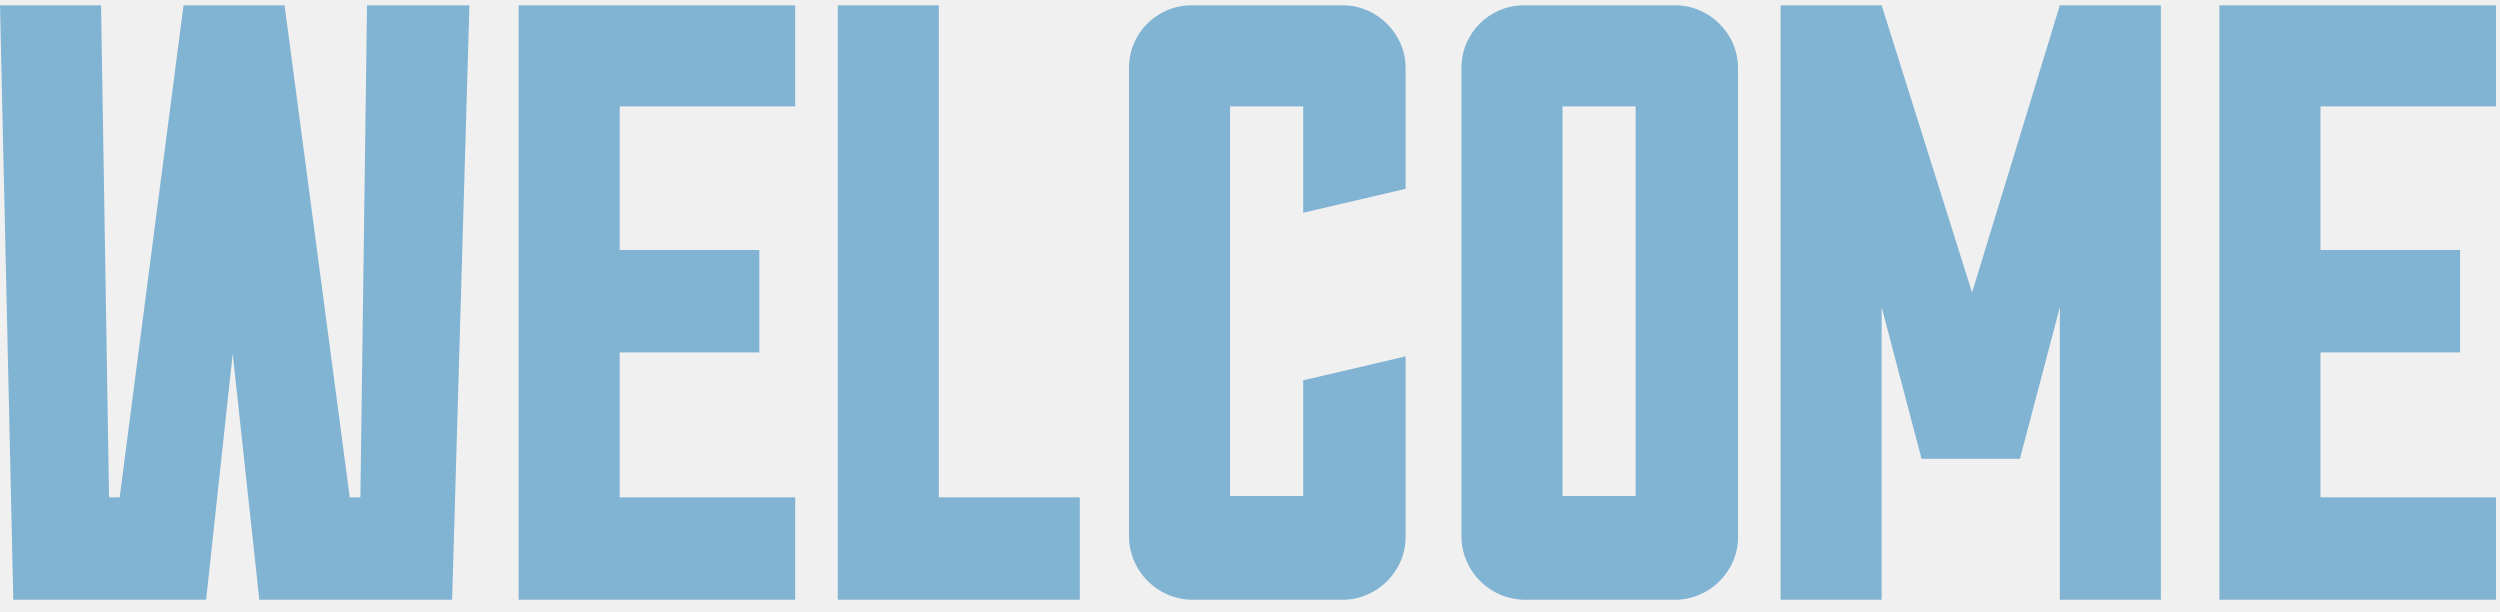
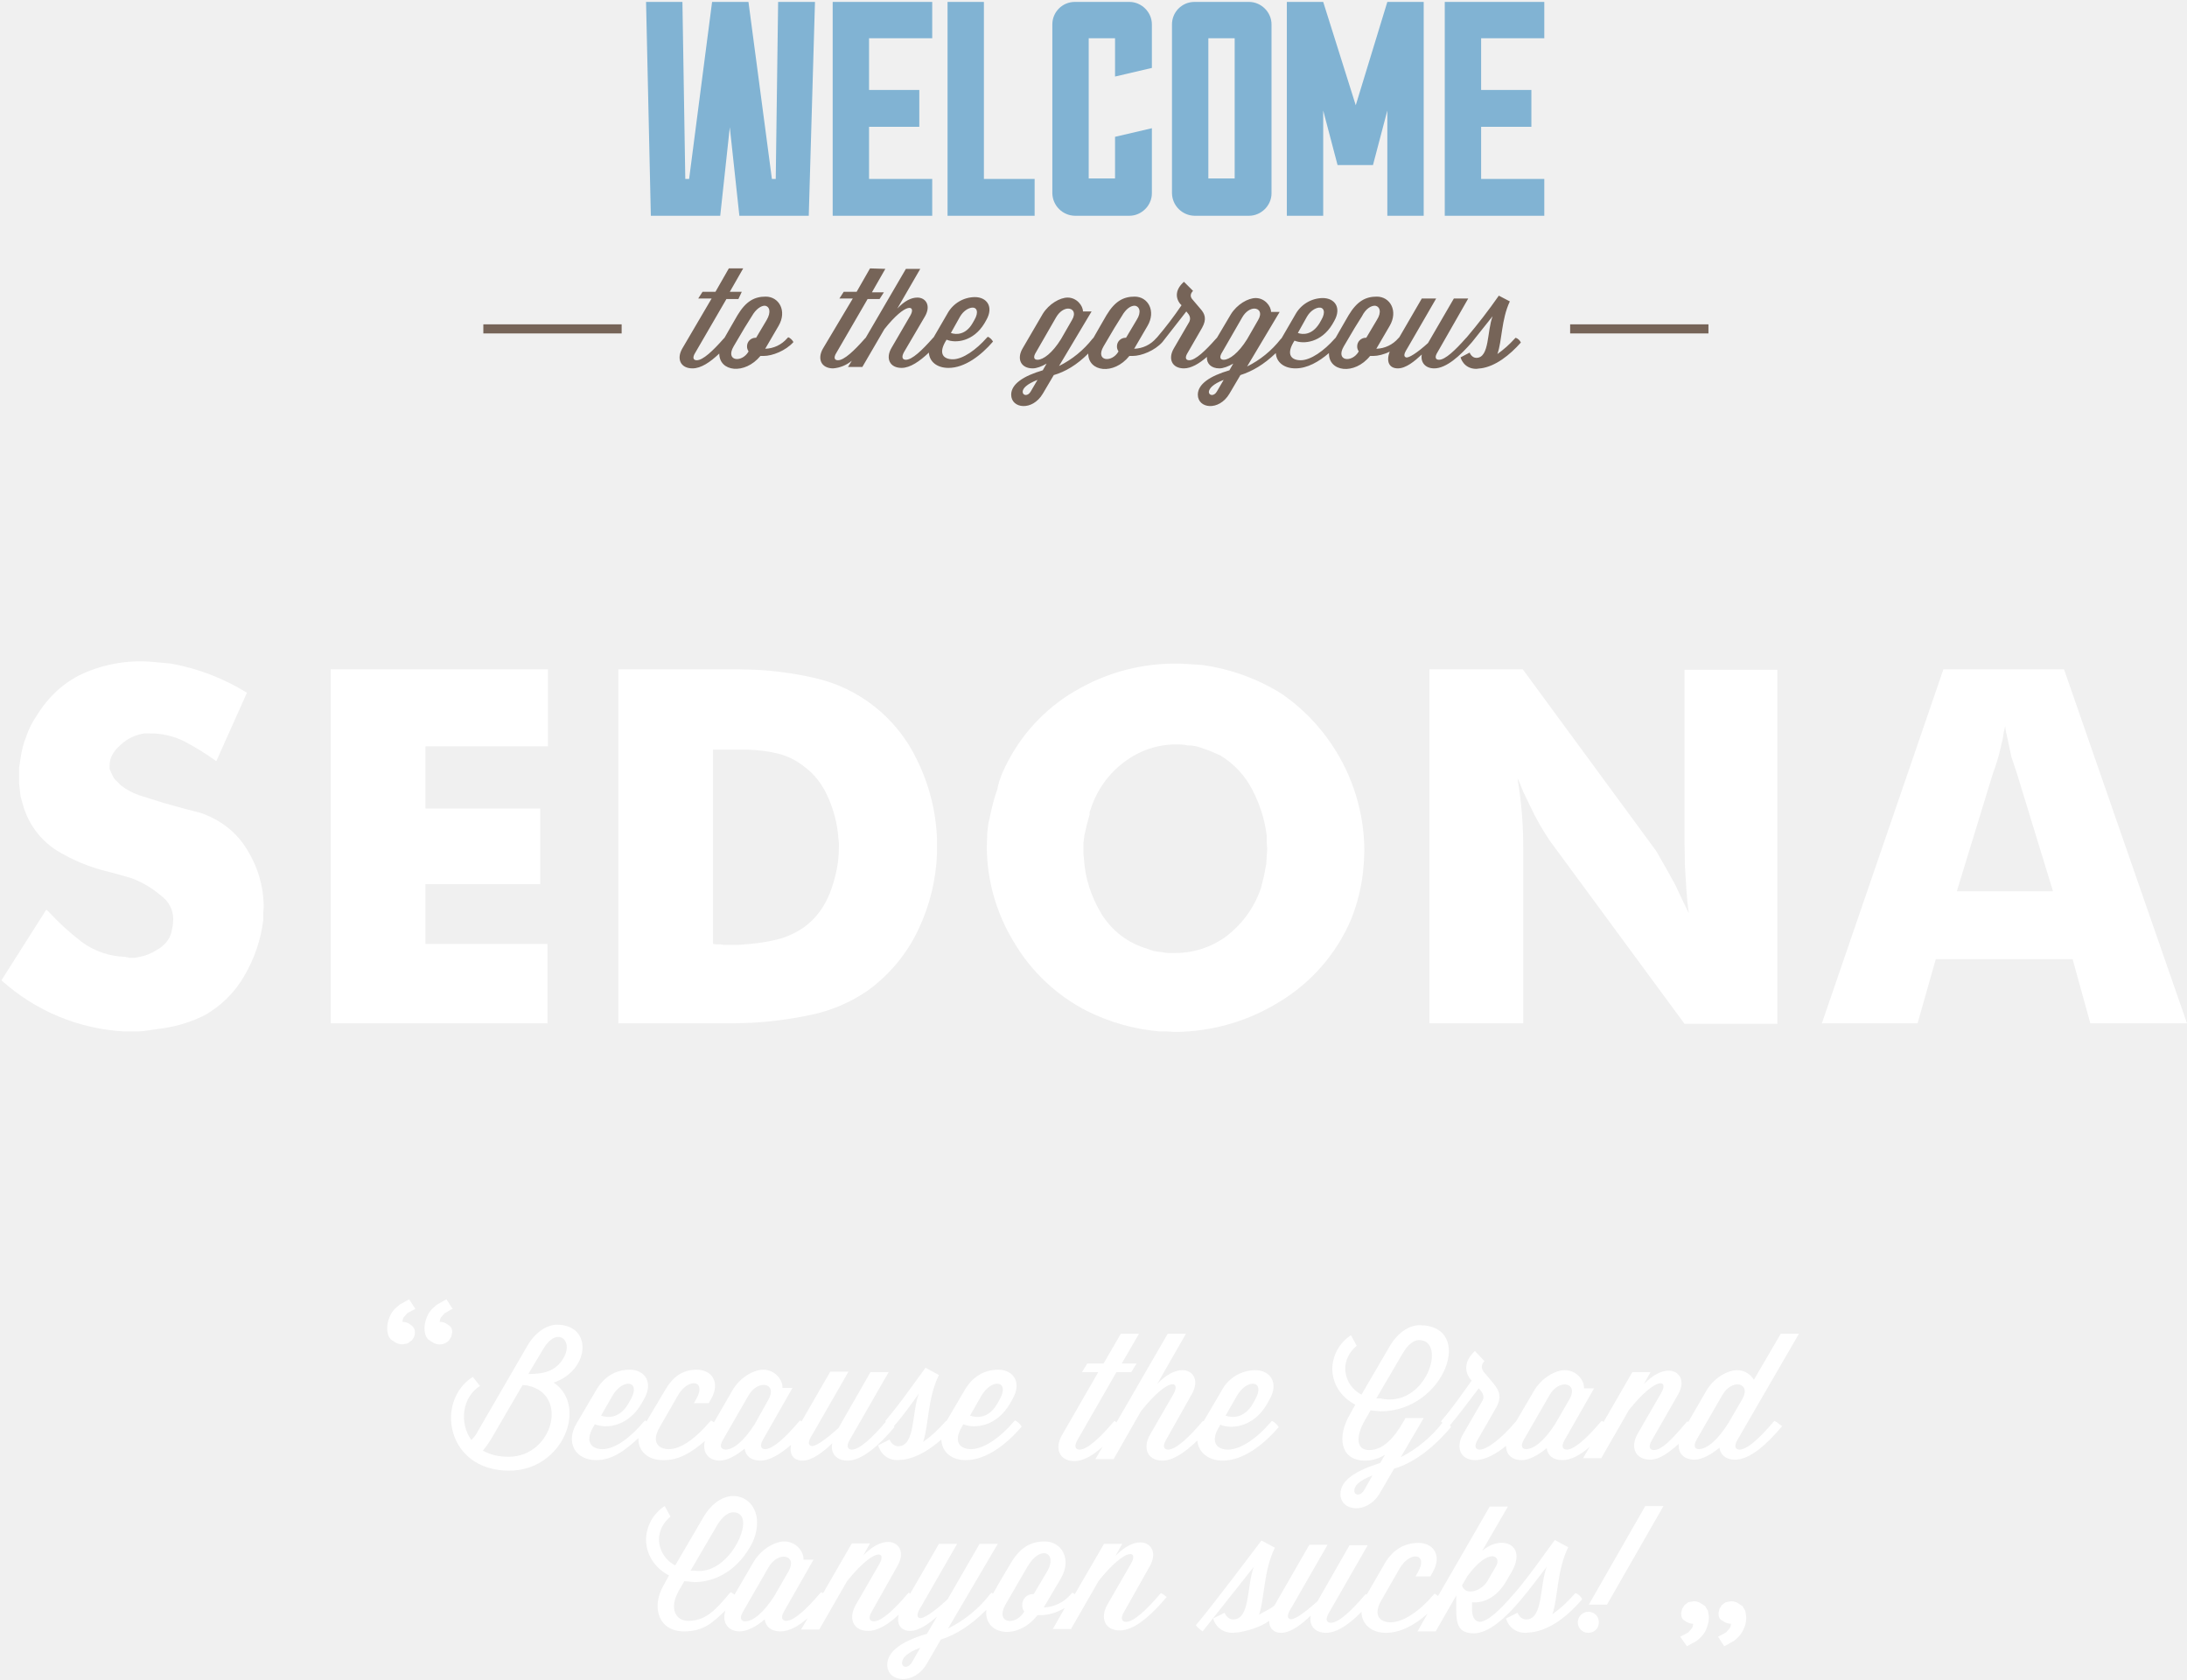
- <svg xmlns="http://www.w3.org/2000/svg" width="188" height="46" fill="none">
-   <path d="M187.7 37.4v7.7h-20.8V.4h20.8V8h-13.2v10.8H185v7.7h-10.5v10.9h13.2ZM154.9.4h7.6v44.7h-7.6v-22l-3 11.4h-7.4l-3-11.4v22h-7.6V.4h7.6l6.8 21.6L154.9.4ZM123 8h-5.5v29.3h5.5V8Zm3-7.6c2.5 0 4.7 2.1 4.7 4.7v35.3c0 2.6-2.2 4.7-4.7 4.7h-11.4a4.8 4.8 0 0 1-4.7-4.7V5.1c0-2.6 2.1-4.7 4.7-4.7H126ZM98 28.6l7.7-1.8v13.6c0 2.6-2.2 4.7-4.7 4.7H89.6a4.8 4.8 0 0 1-4.7-4.7V5.1c0-2.6 2.1-4.7 4.7-4.7H101c2.5 0 4.7 2.1 4.7 4.7v9.1L98 16V8h-5.5v29.3H98v-8.7Zm-16.8 8.8v7.7H63V.4h7.6v37h10.6Zm-21.4 0v7.7H39V.4h20.8V8H46.6v10.8h10.5v7.7H46.6v10.9h13.2ZM27.6.4h7.7L34 45.1H19.5l-2-18.5-2 18.5H1L0 .4h7.6l.6 37H9l4.8-37h7.6l4.9 37h.8l.5-37Z" fill="#81B3D3" />
+ <svg xmlns="http://www.w3.org/2000/svg" width="457" height="351" fill="none">
+   <g clip-path="url(#a)">
+     <path d="m152.3 56.1-2.8 4.9h-2.7l-.9 1.4h2.8l-6.1 10.4c-1.3 2.2-.4 4.2 2.1 4.2 1.8 0 3.7-1.3 5.6-3.1 0 3.8 5.3 4.5 8.6.5h.7c1.8 0 4.6-1.1 6.2-2.9-.2-.4-.7-.9-1.1-1l-.2.2a6.3 6.3 0 0 1-4.6 2.2l2.8-4.8c1.8-3.1.1-6.1-2.7-6.1-2.3 0-4.1.9-5.9 3.9l-1.5 2.6-1.2 2.1-.2.2c-2.2 2.5-4.3 4.5-5.6 4.5-.7 0-1-.5-.3-1.6l6.5-11.2h2.5l.7-1.5h-2.5l2.8-4.9h-3Zm7.5 7.8c1 .1 1.4 1.3.4 3l-2.2 3.7h-.1c-1 0-1.8.8-1.8 1.8 0 .4.1.7.3 1v.1c-1.4 2.4-4.9 2-3.1-1.1l2.3-3.9 1.5-2.4c.9-1.6 2-2.2 2.7-2.2Zm22-7.8L179 61h-2.7l-.9 1.4h2.8L172 72.8c-1.3 2.2-.4 4.2 2.1 4.2a7 7 0 0 0 3.9-1.6l-.8 1.3h3l4.6-7.9c4.6-5.8 6.7-5 5.4-2.8l-3.9 6.7c-1.3 2.2-.4 4.2 2.1 4.2 1.8 0 3.8-1.4 5.7-3.2.1 1.9 1.7 3.2 4.1 3.2 3.4 0 6.8-2.6 9.3-5.5-.2-.4-.7-.9-1.1-1l-.2.2c-2.2 2.5-5 4.5-7.1 4.5-1.9 0-3-1.1-1.6-3.6l.3-.5c1.9.8 5.6.4 7.9-3.4l.4-.7c1.6-2.8.1-4.8-2.4-4.8a6.6 6.6 0 0 0-5.7 3.4l-2.9 5-.2.2c-2.2 2.5-4.3 4.5-5.6 4.5-.7 0-1-.5-.4-1.6l4.4-7.5c1.3-2.3.1-3.9-1.6-3.9-1.3 0-2.7.7-4.2 2.3l4.8-8.3h-3l-8.4 14.4-.2.2c-2.2 2.5-4.3 4.5-5.6 4.5-.7 0-1-.5-.3-1.6l6.5-11.2h2.5l.9-1.4h-2.5l2.8-4.9-3.2-.1Zm21.3 8.2c1-.1 1.5.9.5 2.6l-.4.7c-1.4 2.4-3.4 2.4-4.5 2l1.9-3.4c.7-1.2 1.7-1.8 2.5-1.9Zm44.3-5.4c-1.7 1.5-1.9 3.2-.8 4.6l.3.3a74.8 74.8 0 0 1-5.1 6.7l-.2.2a6.3 6.3 0 0 1-4.6 2.2l2.8-4.8c1.8-3.1.1-6.1-2.7-6.1-2.3 0-4.1.9-5.9 3.9l-1.5 2.6-1.2 2.1-.2.2a20.4 20.4 0 0 1-7 5.7l6.8-11.4h-1.8c0-1.2-1.3-2.9-3.2-2.9-1.6 0-3.9 1.3-5.2 3.4l-4.2 7.2c-1.3 2.2-.4 4.2 2.1 4.2.8 0 1.9-.4 2.9-1l-.8 1.4c-4.1 1.2-6.6 2.9-6.6 5.1 0 2.9 4.4 3.5 6.6-.2l2.3-3.9c2.4-.7 4.8-2.1 7.2-4.5 0 3.8 5.3 4.6 8.6.5h.7c1.8 0 4.6-1.1 6.2-2.9l5-6.4.4.5c.4.5.5 1.1.2 1.7l-3.2 5.5c-1.3 2.2-.4 4.2 2.1 4.2 1.5 0 3.2-1 4.8-2.4-.1 1.4.9 2.4 2.6 2.4.8 0 1.9-.4 2.9-1l-.8 1.4c-4.1 1.2-6.6 2.9-6.6 5.1 0 2.9 4.4 3.5 6.6-.2l2.3-3.9c2.5-.8 4.9-2.2 7.4-4.6.1 1.9 1.7 3.2 4.1 3.2 2.5 0 4.9-1.4 7-3.2-.1 3.9 5.3 4.7 8.6.6h.7c.9 0 2.2-.3 3.4-.9-.8 2.1-.1 3.5 1.7 3.5 1.7 0 3.5-1.5 5-2.9-.3 1.6.7 2.9 2.6 2.9 2.5 0 5.4-2.6 7.9-5.5l4.3-5.4c-1.2 3.1-.6 8.7-3.4 8.7-1 0-1.4-1.1-1.4-1.1l-1.9 1s.6 2.4 3.3 2.4l.8-.1h.1c3.1-.4 6.1-2.8 8.4-5.4-.2-.5-.7-.9-1.1-1l-.2.2a21.7 21.7 0 0 1-3.6 3.2c1-2.8.8-7.2 2.6-11l-2.3-1.2a118 118 0 0 1-6.7 8.7l-.2.2c-2.2 2.5-4.3 4.5-5.6 4.5-.7 0-1-.5-.3-1.6l6.4-11.2h-3l-5.4 9.3c-2.3 2.1-4.1 3.2-4.6 3-.8-.3 0-1.4.4-2.1l5.9-10.2h-3l-4.7 8.1-.2.2a6.3 6.3 0 0 1-4.6 2.2l2.8-4.8c1.8-3.1.1-6.1-2.7-6.1-2.3 0-4.1.9-5.9 3.9l-1.5 2.6-1.2 2.1-.2.2c-2.2 2.5-5 4.5-7.1 4.5-1.9 0-3-1.1-1.6-3.6l.3-.5c1.9.8 5.6.4 7.9-3.4l.4-.7c1.6-2.8.1-4.8-2.4-4.8a6.6 6.6 0 0 0-5.7 3.4l-2.9 5-.2.2a20.4 20.4 0 0 1-7 5.7l6.8-11.4h-1.8c0-1.2-1.3-2.9-3.2-2.9-1.6 0-3.9 1.3-5.2 3.4l-2.9 4.9-.2.2c-2.2 2.5-4.3 4.5-5.6 4.5-.7 0-1-.5-.3-1.6l3-5.2c1-1.8.6-2.9-.4-4l-1.7-2c-.4-.5-.4-1.1.2-1.7l-1.9-1.9Zm-10.3 5c1 .1 1.5 1.3.4 3l-2.2 3.7h-.1c-1 0-1.8.8-1.8 1.8 0 .4.1.7.3 1v.1c-1.4 2.4-4.9 2-3.1-1.1l2.3-3.9 1.5-2.4c.9-1.6 1.9-2.2 2.7-2.2Zm50.2 0c1 .1 1.5 1.3.4 3l-2.2 3.7h-.1c-1 0-1.8.8-1.8 1.8 0 .4.1.7.3 1v.1c-1.4 2.4-4.9 2-3.1-1.1l2.3-3.9 1.5-2.4c.8-1.6 1.9-2.2 2.7-2.2Zm-11.7.4c1-.1 1.5.9.5 2.6l-.4.7c-1.5 2.4-3.4 2.4-4.5 2l1.9-3.4c.7-1.2 1.7-1.8 2.5-1.9Zm-52.4.2c1 0 1.7.9.8 2.4l-2.3 4c-1.8 2.9-3.7 4.3-4.9 4.3-.7 0-1-.5-.3-1.6l4.2-7.3c.7-1.2 1.7-1.8 2.5-1.8Zm38.9 0c1 0 1.7.9.8 2.4l-2.3 4c-1.8 2.9-3.7 4.3-4.9 4.3-.7 0-1-.5-.3-1.6l4.2-7.3c.7-1.2 1.7-1.8 2.5-1.8Zm-45.3 14.9-1.4 2.4c-.6 1.1-1.7.9-1.7.1 0-.7.8-1.6 3.1-2.5Zm38.9 0-1.4 2.4c-.6 1.1-1.7.9-1.7.1.1-.7.8-1.6 3.1-2.5ZM101 67.8h28.9v1.9H101v-1.9Zm227.1 0H357v1.9h-28.9v-1.9Z" fill="#766458" />
+     <path d="M322.7 37.4v7.7h-20.8V.4h20.8V8h-13.2v10.8H320v7.7h-10.5v10.9h13.2ZM289.9.4h7.6v44.7h-7.6v-22l-3 11.4h-7.4l-3-11.4v22h-7.6V.4h7.6l6.8 21.6L289.9.4ZM258 8h-5.5v29.3h5.5V8Zm3-7.6c2.5 0 4.7 2.1 4.7 4.7v35.3c0 2.6-2.2 4.7-4.7 4.7h-11.4a4.8 4.8 0 0 1-4.7-4.7V5.1c0-2.6 2.1-4.7 4.7-4.7H261Zm-28 28.2 7.7-1.8v13.6c0 2.6-2.2 4.7-4.7 4.7h-11.4a4.8 4.8 0 0 1-4.7-4.7V5.1c0-2.6 2.1-4.7 4.7-4.7H236c2.5 0 4.7 2.1 4.7 4.7v9.1L233 16V8h-5.5v29.3h5.5v-8.7Zm-16.8 8.8v7.7H198V.4h7.6v37h10.6Zm-21.4 0v7.7H174V.4h20.8V8h-13.2v10.8h10.5v7.7h-10.5v10.9h13.2ZM162.6.4h7.7L169 45.1h-14.5l-2-18.5-2 18.5H136L135 .4h7.6l.6 37h.8l4.8-37h7.6l4.9 37h.8l.5-37Z" fill="#81B3D3" />
+     <path d="m380.7 213.9 25.4-74h25.2l25.7 74h-20.2l-3.7-13.4h-28.6l-3.8 13.4h-20Zm35.7-52.1-7.5 24.5H429l-7.5-24.5-1.2-3.6-.8-3.8-.3-1.3-.2-1.3-.3 1.3-.2 1.3-.1.5-.1.3a41.8 41.8 0 0 1-1.9 6.6Zm-117.7 52.1v-74h19.5l27.9 38 2 3.5 2 3.6 1.4 3 1.4 2.9-.3-2.4-.2-2.4-.3-4.8-.1-5V140h19.4v74H352l-28.1-38.2a51.9 51.9 0 0 1-4.2-7.4l-1.4-2.9c-.4-.9-.7-1.9-1.2-2.8a85.6 85.6 0 0 1 1.2 14.7v36.5h-19.6Zm-88-54.9a36.7 36.7 0 0 1 14.9-15.1 40.8 40.8 0 0 1 22.7-5.1l2.9.2a42.2 42.2 0 0 1 16.6 6 40.1 40.1 0 0 1 17.3 32.8l-.1 2.4-.2 2.3a38.6 38.6 0 0 1-2.4 9.5 37.1 37.1 0 0 1-15.2 17.5 41.8 41.8 0 0 1-21.7 6.2l-1.6-.1h-1.5a42.2 42.2 0 0 1-15.3-4.3 37.5 37.5 0 0 1-15.3-14.5 38.5 38.5 0 0 1-5.6-19.7l.1-3c.1-1 .2-2.1.5-3.1.4-2 .9-4.1 1.6-6 .4-2.2 1.3-4.1 2.3-6Zm52.8 26.6.6-2.4.5-2.6.1-1.6.1-1.5-.1-1.4v-1.4c-.4-3.3-1.4-6.5-3-9.6a18 18 0 0 0-6.7-7.2l-2.3-1-2.3-.8a9 9 0 0 0-2.3-.3c-.8-.2-1.5-.2-2.3-.2-3.9 0-7.6 1.2-10.9 3.7a19.6 19.6 0 0 0-7 9.9l-.2.5v.5l-.6 2.2-.5 2.2-.2 1.6v2.4l.1.8c.2 4.1 1.5 8 3.7 11.7 2.3 3.6 5.5 6 9.5 7.2l1.4.5 1.5.2 1.4.2h1.4a18 18 0 0 0 11-3.6c3.3-2.6 5.7-5.9 7.1-10ZM181.4 207a32.6 32.6 0 0 1-11.8 5.1 80 80 0 0 1-12.9 1.7l-3.7.1h-23.8v-74h25.1l3.6.1c4.2.2 8.3.8 12.3 1.7a31.3 31.3 0 0 1 21.4 17.1 40.6 40.6 0 0 1 4.2 16.7v2.9a40.4 40.4 0 0 1-3.9 15.9c-2.4 5.1-6 9.4-10.5 12.7Zm-32.4-9.7.7.1h.8l.8.1h3.1l2.4-.2c2-.2 4-.5 5.9-1 1.9-.5 3.7-1.4 5.2-2.4 2.5-1.8 4.3-4.2 5.5-7.2 1.2-3.1 1.9-6.3 1.9-9.6v-.9l-.1-.9c-.2-2.9-.9-5.8-2.1-8.5-1.2-2.8-2.9-5-5.1-6.6a14.2 14.2 0 0 0-5.5-2.7c-2-.5-4-.7-6-.8H149v40.6Zm-79.9 16.6v-74h45.4V156H88.9v13h24v15.8h-24v12.5h25.5v16.6H69.1ZM9.7 190.1l.1.2.2.1c2.1 2.3 4.5 4.5 7.1 6.5a16 16 0 0 0 9.1 3.1l.2.1h.3l.2.1h1.3l1-.2c1.2-.2 2.4-.7 3.5-1.4a6.8 6.8 0 0 0 2.7-2.6l.2-.5.2-.5.3-1.5.1-1.3c0-2.1-.9-3.8-2.8-5.2a21 21 0 0 0-5.8-3.4l-2.4-.7-2.2-.6h-.2l-.2-.1c-3.8-.9-7.4-2.4-10.7-4.4a16.6 16.6 0 0 1-6.9-8.9l-.7-2.4-.3-2.7v-3.4l.3-1.9c.2-1.6.6-3.1 1.2-4.6.5-1.5 1.2-2.9 2.1-4.2 2.5-4.1 5.7-7 9.5-8.8a29.3 29.3 0 0 1 15.3-2.5l3.3.3a45.3 45.3 0 0 1 15.9 6.1l-6.4 14.3a56 56 0 0 0-6.6-4.1 15.9 15.9 0 0 0-7.5-1.7h-.9a9 9 0 0 0-5 2.4c-1.5 1.3-2.3 2.7-2.3 4.3v.7l.3.7c.2.5.4 1 .8 1.5l1.3 1.3a14 14 0 0 0 3.7 2l5.1 1.6 4.3 1.2 3.5.9c4.3 1.5 7.6 4.1 9.8 7.8 2.2 3.6 3.3 7.4 3.4 11.4v.6l-.1 1.4v1.3c-.5 4-1.8 7.9-3.9 11.5a22.1 22.1 0 0 1-8.5 8.4 29 29 0 0 1-8.3 2.6l-3.5.5c-1.1.2-2.2.2-3.4.2H26A41.7 41.7 0 0 1 .3 204.9l9.4-14.8Zm341.6 147.1.2-.9.5-.8.8-.6 1.1-.2c.5 0 .9.1 1.3.3l1.1.7.6 1 .2 1.3c0 .9-.2 1.6-.5 2.4a5 5 0 0 1-1.3 1.9 5 5 0 0 1-1.7 1.2l-.7.4-.4.2-1.4-2 .8-.4.9-.5.7-.8c.2-.3.3-.6.3-1-.6 0-1.2-.2-1.7-.6-.6-.3-.8-.8-.8-1.6Zm7.8 0 .2-.9.5-.8.8-.6 1.1-.2c.5 0 .9.1 1.3.3l1.1.7.6 1 .2 1.3c0 .8-.1 1.6-.5 2.4a5 5 0 0 1-1.3 1.9 5 5 0 0 1-.8.7l-.9.5-.7.4-.4.2-1.3-2 .8-.4.9-.5.7-.8c.2-.3.3-.6.3-1-.6 0-1.2-.2-1.7-.6-.7-.3-.9-.8-.9-1.6ZM94.5 278.5l-.2.9-.5.8a2.7 2.7 0 0 1-3.2.5l-1.1-.7c-.3-.3-.5-.7-.6-1a5 5 0 0 1-.2-1.3c0-.9.2-1.6.5-2.4a5 5 0 0 1 1.3-1.9l.8-.7.9-.5.7-.4.4-.2 1.3 2a2 2 0 0 0-.8.4l-.9.5-.7.8c-.2.3-.3.6-.3 1 .7 0 1.2.2 1.7.6.7.4.9.9.9 1.6Zm-7.8 0c0 .6-.2 1.2-.7 1.7l-.8.6-1.1.2a3 3 0 0 1-1.3-.3l-1.1-.7c-.3-.3-.5-.7-.6-1a5 5 0 0 1-.2-1.3c0-.9.2-1.6.5-2.4a5 5 0 0 1 1.3-1.9l.8-.7.9-.5.7-.4.4-.2 1.3 2-.8.4-.9.5-.7.8c-.2.3-.3.6-.3 1 .7 0 1.2.2 1.7.6.6.4.9.9.9 1.6ZM332 335.4h3.8l11.8-20.6h-3.8L332 335.4Zm-.1 1.5c-1.2 0-2.2 1-2.2 2.2 0 1.2.9 2.2 2.2 2.2 1.2 0 2.2-.9 2.2-2.2 0-1.3-1-2.2-2.2-2.2Zm-26.4-5.5 1.1-1.9c4.4-6.1 7.3-4.4 6-2.1l-1.8 3.1c-1.1 1.9-4.5 3.3-5.3.9Zm25.1 2.9c-.2-.6-.9-1.2-1.4-1.3l-.3.3a25 25 0 0 1-4.5 4.1c1.2-3.6.9-9.1 3.3-14l-2.8-1.5c-1.6 2.1-5 7.1-8.4 11.1l-.3.3c-2.7 3.2-5.4 5.7-7 5.7-.8 0-1.6-.8-1.6-2.5v-1.6c2.7.3 5.5-1.4 7.2-4.5l1-1.7c3.5-6-2.2-8-6.1-4.5l5.4-9.3h-3.8l-10.8 18.7-.7-.5-.3.3c-2.7 3.2-6.2 5.7-8.9 5.7-2.3 0-3.7-1.5-2-4.5l3.9-6.8c2.2-3.7 6-3.1 3.8.8l-.5.9h3.1l.5-.9c2-3.5.1-6.1-3-6.1s-5.5 1.6-7.1 4.4l-3.7 6.4-.2-.1-.3.3c-2.7 3.2-5.4 5.7-7 5.7-.8 0-1.3-.6-.4-2.1l8.1-14.1H282l-6.7 11.7c-2.9 2.6-5.1 4.1-5.8 3.7-.9-.4 0-1.8.5-2.6l7.4-12.9h-3.8l-7.3 12.7c-.8.7-2.4 1.4-3.2 1.9 1.2-3.6.9-9.1 3.3-14l-2.8-1.5c-1.6 2.1-10.3 13.7-13.7 17.7.3.5.9.9 1.4 1.3l10.7-13.5c-1.5 3.9-.7 11-4.3 11-1.3 0-1.8-1.4-1.8-1.4l-2.4 1.2s.7 3 4.1 3l1.1-.1h.1c1.9-.3 4.6-1.1 6.4-2.4 0 1.5.9 2.5 2.5 2.5 2.1 0 4.4-1.9 6.2-3.6-.4 2 .8 3.6 3.2 3.6 2.3 0 5-1.9 7.4-4.4 0 2.5 2 4.4 5.1 4.4 3.1 0 6.1-1.7 8.7-4l-2.1 3.7h3.8l4.3-7.5v3c0 3.2.6 4.9 3.7 4.9s6.7-3.3 9.8-7c2.1-2.5 4-5.1 5.4-6.9-1.5 3.9-.7 11-4.3 11-1.3 0-1.8-1.4-1.8-1.4l-2.4 1.2s.7 3 4.1 3l1.1-.1h.1c4-.5 7.8-3.6 10.6-6.9ZM216 333.2h-.2c-1.2 0-2.2 1-2.2 2.3 0 .5.1.9.4 1.3v.1c-1.8 3-6.1 2.5-3.9-1.5l2.9-5 1.8-3.1c2.7-4.5 6.3-2.7 4 1.2l-2.8 4.7Zm-25.4 14.2c-.8 1.4-2.1 1.2-2.1.2s.9-2.1 3.8-3.2l-1.7 3Zm-28.8-13.8c-2.3 3.6-4.5 5.3-6.1 5.3-.8 0-1.3-.6-.4-2.1l5.3-9.2c2-3.5 6.1-2.6 4.2.8l-3 5.2Zm-12-14.7c1.1-1.9 2.4-2.8 3.4-2.8 1.4 0 2.1.9 2.1 2.3 0 3.5-4.4 10.8-10.2 9.9h-.8l5.5-9.4Zm92.8 14.1-.3.3c-2.7 3.2-5.4 5.7-7 5.7-.8 0-1.3-.6-.4-2.1l5.4-9.6c1.6-2.9.1-4.9-2-4.9-1.6 0-3.3.9-5.2 2.8l1.4-2.5h-3.8l-6.1 10.5-.5-.3-.3.3a7.8 7.8 0 0 1-5.7 2.8l3.6-6.1c2.3-4 .2-7.7-3.4-7.7-2.9 0-5.2 1.2-7.3 4.9l-1.9 3.2-1.6 2.8-.3-.2-.3.3a25.2 25.2 0 0 1-8.8 7.2l10.4-17.7h-3.8l-6.7 11.6c-2.9 2.7-5.2 4.2-5.9 3.9-.9-.4 0-1.8.5-2.6l7.4-12.9h-3.8l-6 10.4-.3-.2-.3.3c-2.7 3.2-5.4 5.7-7 5.7-.8 0-1.3-.6-.4-2.1l5.4-9.6c1.6-2.9.1-4.9-2-4.9-1.6 0-3.3.9-5.2 2.8l1.4-2.5H178l-6 10.4-.4-.2-.3.3c-2.7 3.2-5.4 5.7-7 5.7-.8 0-1.3-.6-.4-2.1L170 326h-2.1c.1-1.6-1.5-3.8-4-3.8-2 0-4.9 1.6-6.5 4.4l-3.9 6.7-.8-.5-.3.3c-2.7 3.2-4.8 5.7-8.6 5.7-2.6 0-4.1-2.6-1.9-6.4l1.1-1.9 2.1.2c4 0 8.6-2.1 11.6-7.3a10 10 0 0 0 1.5-5.1c0-3.4-2.2-5.6-5-5.6-2.1 0-4.5 1.5-6.2 4.4l-5.9 10.1a6.2 6.2 0 0 1-3.4-5.4c0-1.7.8-3.5 2.4-4.8l-1.2-2.2a8.5 8.5 0 0 0-3.9 7c0 3 1.7 5.9 4.8 7.5l-1.1 2c-2.7 4.6-1.1 9.7 4.2 9.7 4.2 0 6.1-1.9 8.7-4.4-.8 2.4.4 4.4 3 4.4 1.5 0 3.4-1 5.2-2.5.2 1.5 1.3 2.5 3.3 2.5 1.8 0 3.8-1.1 5.7-2.8l-1.4 2.4h3.8l5.8-10.1c5.8-7.2 8.4-6.3 6.7-3.5l-4.9 8.5c-1.6 2.8-.5 5.4 2.6 5.4 2 0 4.3-1.4 6.4-3.4-.5 2.1.5 3.4 2.4 3.4 1.8 0 3.9-1.5 5.6-3l-2.1 3.6c-5.1 1.5-8.3 3.6-8.3 6.5 0 3.6 5.6 4.4 8.3-.3l2.9-5c3.2-1 6.3-3 9.5-6.2-.5 5.3 6.5 6.5 10.7 1.1h.8c1.4 0 3.2-.5 4.9-1.5l-2.5 4.4h3.8l5.8-10.1c5.8-7.2 8.4-6.3 6.7-3.5l-4.9 8.5c-1.6 2.8-.5 5.4 2.6 5.4s6.7-3.3 9.8-7c-.1 0-.7-.6-1.2-.8Zm118.6-35.6c-2.3 3.7-4.6 5.5-6.2 5.5-.8 0-1.3-.6-.4-2.1l5.3-9.2c2-3.5 6.1-2.6 4.2.8l-2.9 5Zm-36.2.2c-2.3 3.6-4.5 5.3-6.1 5.3-.8 0-1.3-.6-.4-2.1l5.3-9.2c2-3.5 6.1-2.6 4.2.8l-3 5.2Zm-39.9 13.8c-.8 1.4-2.1 1.2-2.1.2s.9-2.1 3.8-3.2l-1.7 3Zm8-28.5c1.1-1.9 2.4-2.8 3.4-2.8 6 0 1.5 14.4-8.1 12.2h-.8l5.5-9.4Zm77.7 14.1-.3.3c-2.7 3.2-5.4 5.7-7 5.7-.8 0-1.3-.6-.4-2.1l12.8-22.1h-3.8l-5.6 9.6c-.7-1.1-1.9-2-3.5-2-2 0-4.9 1.6-6.5 4.4l-3.7 6.4-.2-.1-.3.3c-2.7 3.2-5 5.7-6.7 5.7-.8 0-1.3-.6-.4-2.1l5.5-9.6c1.6-2.9.1-4.9-2-4.9-1.6 0-3.3.9-5.2 2.8l1.4-2.5h-3.8l-6 10.4-.4-.2-.3.3c-2.7 3.2-5.4 5.7-7 5.7-.8 0-1.3-.6-.4-2.1l6.1-10.7H331c.1-1.6-1.5-3.8-4-3.8-2 0-4.9 1.6-6.5 4.4l-3.7 6.3-.2.2c-2.7 3.2-5.8 5.7-7.4 5.7-.8 0-1.3-.6-.4-2.1l3.8-6.6c1.3-2.3.7-3.6-.5-5.1l-2.1-2.5c-.5-.7-.5-1.5.2-2.2l-2-2.1c-2.1 1.9-2.3 4.1-1 5.8l.3.4c-1.7 2.4-3.9 5.6-6.4 8.5l.3.3a25.9 25.9 0 0 1-8.7 7.2l4.8-8.2h-3.8l-.4.7c-2 3.5-4.3 6-7.2 6-2.6 0-3-2.6-.8-6.4l1.1-1.9 2.1.2c13.4 0 19.9-18 8.1-18-2.1 0-4.5 1.5-6.2 4.4l-5.9 10.1a6.2 6.2 0 0 1-3.4-5.4c0-1.7.8-3.5 2.4-4.8l-1.2-2.2a8.5 8.5 0 0 0-3.9 7c0 3 1.7 5.9 4.8 7.5l-1.1 2c-2.7 4.6-2.2 9.7 3.2 9.7 1.6 0 2.9-.5 4.1-1.2l-1 1.7c-5.1 1.6-8.3 3.6-8.3 6.5 0 3.6 5.6 4.4 8.3-.3l2.9-5c3.9-1.2 7.8-3.9 11.9-8.7l-.2-.4c1.7-2 3.1-3.9 6-7.7l.5.6c.5.6.7 1.4.2 2.1l-4 6.9c-1.6 2.8-.5 5.4 2.6 5.4 1.9 0 4.3-1.2 6.4-3 0 1.7 1.1 3 3.3 3 1.5 0 3.4-1 5.2-2.5.2 1.5 1.3 2.5 3.3 2.5 1.8 0 3.8-1.1 5.7-2.8l-1.4 2.4h3.8l5.8-10.1c5.8-7.2 8.4-6.3 6.7-3.5l-4.9 8.5c-1.6 2.8-.5 5.4 2.6 5.4 2 0 3.8-1.4 6-3.3-.2 1.9 1 3.3 3.3 3.3 1.5 0 3.4-1 5.2-2.5.2 1.5 1.3 2.5 3.3 2.5 3.1 0 6.7-3.3 9.8-7-.5-.3-1.1-.9-1.6-1.1Zm-112.3-5.3c2.2-3.7 6-3.1 3.8.8l-.5.9c-1.8 3.1-4.3 3-5.7 2.5l2.4-4.2Zm-3 13.6c4.3 0 8.5-3.3 11.7-7-.3-.5-.9-1.1-1.4-1.3l-.3.3c-2.7 3.2-6.2 5.7-8.9 5.7-2.3 0-3.7-1.5-2-4.5l.4-.7c2.4 1 7 .5 9.8-4.4l.5-.9c2-3.5.1-6.1-3-6.1a8 8 0 0 0-7.1 4.4l-3.7 6.3-.1-.1-.3.3c-2.7 3.2-5.4 5.7-7 5.7-.8 0-1.3-.6-.4-2.1l5.4-9.6c1.6-2.9.1-4.9-2-4.9-1.6 0-3.4.9-5.3 2.9l6-10.5H244l-10.7 18.5-.4-.3-.3.3c-2.7 3.2-5.4 5.7-7 5.7-.8 0-1.3-.6-.4-2.1l8.1-14.1h3.1l1.1-1.8h-3.1l3.6-6.2h-3.8l-3.6 6.2h-3.4l-1.1 1.8h3.4l-7.6 13.2c-1.6 2.8-.5 5.4 2.6 5.4 1.9 0 3.9-1.2 5.9-3l-1.5 2.6h3.8l5.7-10c5.8-7.3 8.4-6.4 6.8-3.6l-4.9 8.5c-1.6 2.8-.5 5.4 2.6 5.4 2.3 0 4.8-1.8 7.3-4.2.2 2.4 2.2 4.2 5.3 4.2ZM128 291.7c2.2-3.7 6-3.1 3.8.8l-.5.9c-1.8 3.1-4.3 3-5.7 2.5l2.4-4.2Zm23.1 9.2 5.3-9.2c2-3.5 6.1-2.6 4.2.8l-2.9 5.2c-2.3 3.6-4.5 5.3-6.1 5.3-.9-.1-1.4-.6-.5-2.1Zm54-9.2c2.2-3.7 6-3.1 3.8.8l-.5.9c-1.8 3.1-4.2 3-5.7 2.5l2.4-4.2Zm-57.8 9.5c-.6 2.2.6 4.1 3.1 4.1 1.5 0 3.4-1 5.2-2.5.2 1.5 1.3 2.5 3.3 2.5 2 0 4.2-1.4 6.4-3.3-.4 2 .5 3.3 2.4 3.3 2.1 0 4.4-1.9 6.2-3.6-.4 2 .8 3.6 3.2 3.6 3.1 0 6.7-3.3 9.8-7l-.1-.2c2.1-2.4 3.9-5 5.2-6.8-1.5 3.9-.7 11-4.3 11-1.3 0-1.8-1.4-1.8-1.4l-2.4 1.2s.7 3.1 4.1 3.1l1.1-.1h.1c2.8-.4 5.5-2.1 7.9-4.2.1 2.5 2 4.3 5.1 4.3 4.3 0 8.5-3.3 11.7-7-.3-.5-.9-1.1-1.4-1.3l-.3.3c-2.7 3.2-6.2 5.7-8.9 5.7-2.3 0-3.7-1.5-2-4.5l.4-.7c2.4 1 7 .5 9.8-4.4l.5-.9c2-3.5.1-6.1-3-6.1s-5.5 1.6-7.1 4.4l-3.7 6.3h-.1l-.3.3a25 25 0 0 1-4.5 4.1c1.2-3.6.9-9.1 3.3-14l-2.8-1.5c-1.6 2.1-5 7.1-8.4 11.1l.1.1-.1.2c-2.7 3.2-5.4 5.7-7 5.7-.8 0-1.3-.6-.4-2.1l8.1-14.1h-3.8l-6.7 11.7c-2.9 2.6-5.1 4.1-5.8 3.7-.9-.4 0-1.8.5-2.6l7.4-12.9h-3.8l-6 10.4-.3-.2-.3.3c-2.7 3.2-5.4 5.7-7 5.7-.8 0-1.3-.6-.4-2.1l6.1-10.7h-2.1c.1-1.6-1.5-3.8-4-3.8-2 0-4.9 1.6-6.5 4.4l-3.8 6.6-.6-.4-.3.3c-2.7 3.2-5.9 5.7-8.5 5.7-2.3 0-3.7-1.5-2-4.5l3.9-6.8c2.2-3.7 6-3.1 3.8.8l-.5.9h3.1l.5-.9c2-3.5.1-6.1-3-6.1s-5.1 1.6-6.7 4.4l-3.8 6.4-.3-.2-.3.3c-2.7 3.2-5.9 5.7-8.6 5.7-2.3 0-3.7-1.5-2-4.5l.4-.7c2.4 1 7 .5 9.8-4.4l.5-.9c2-3.5.1-6.1-3-6.1s-5.5 1.6-7.1 4.4l-4 6.8c-2.4 4-.3 7.7 4.1 7.7 3.3 0 6-2 8.8-4.6-.1 2.6 1.9 4.6 5.1 4.6 3.4.1 6.1-1.7 8.8-4Zm-36.9-14 3.1-5.2c2.8-4.8 6.3-2 4.4 1.6-1.5 2.7-3.6 3.6-7.5 3.6Zm-4.1 17.3c-2.3 0-4-.5-5.4-1.3.7-.8 1.3-1.7 1.9-2.7l6.4-11 1 .1c8.8 1.8 5.3 14.9-3.9 14.9Zm9.4-15.5c7.6-2.6 8.2-12.1.7-12.1-2.1 0-4.5 1.5-6.2 4.4L100 298.9a8 8 0 0 1-1.5 2.1c-2.6-3.6-1.9-9 1.8-11.3l-1.5-1.9c-7.9 5-5.6 19.6 7.6 19.6 11.3 0 16.5-13.6 9.3-18.4Z" fill="#fff" />
+   </g>
+   <defs>
+     <clipPath id="a">
+       <path fill="#fff" d="M0 0h457v351H0z" />
+     </clipPath>
+   </defs>
</svg>
